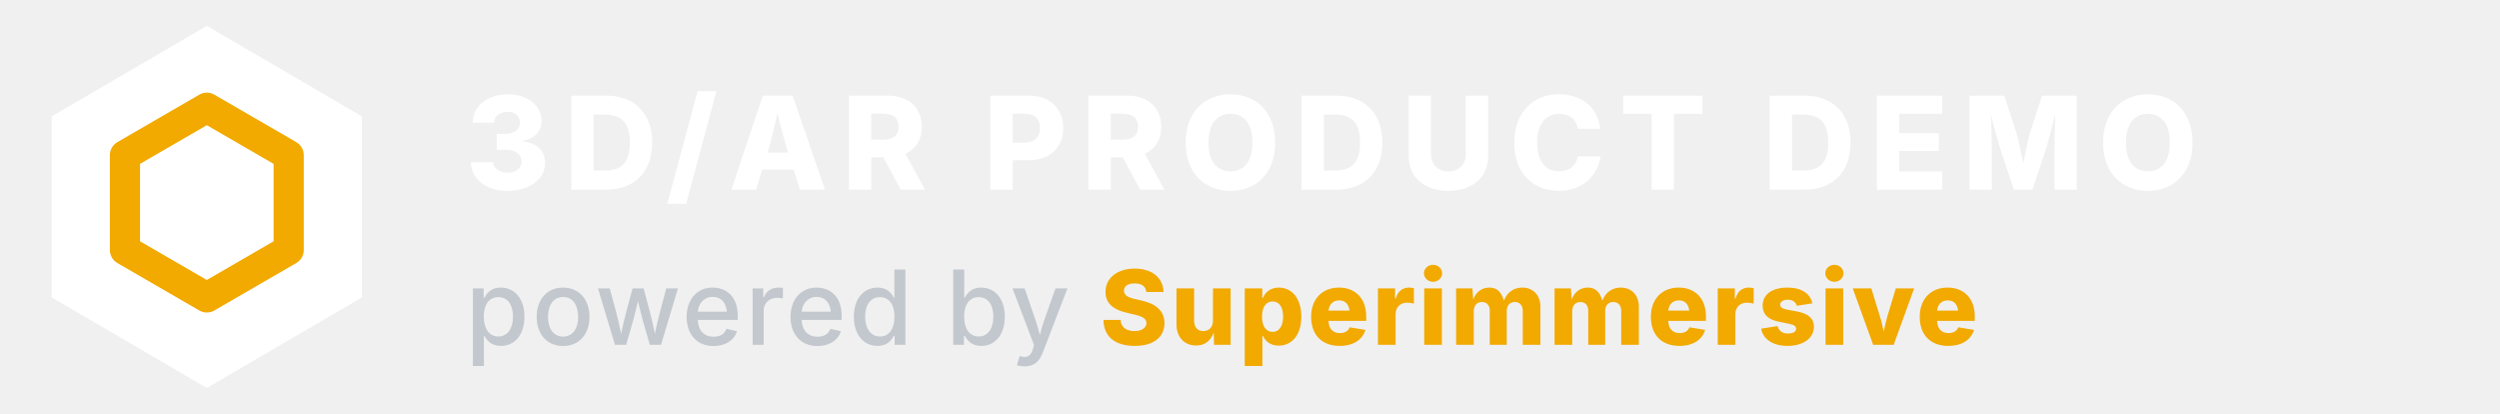
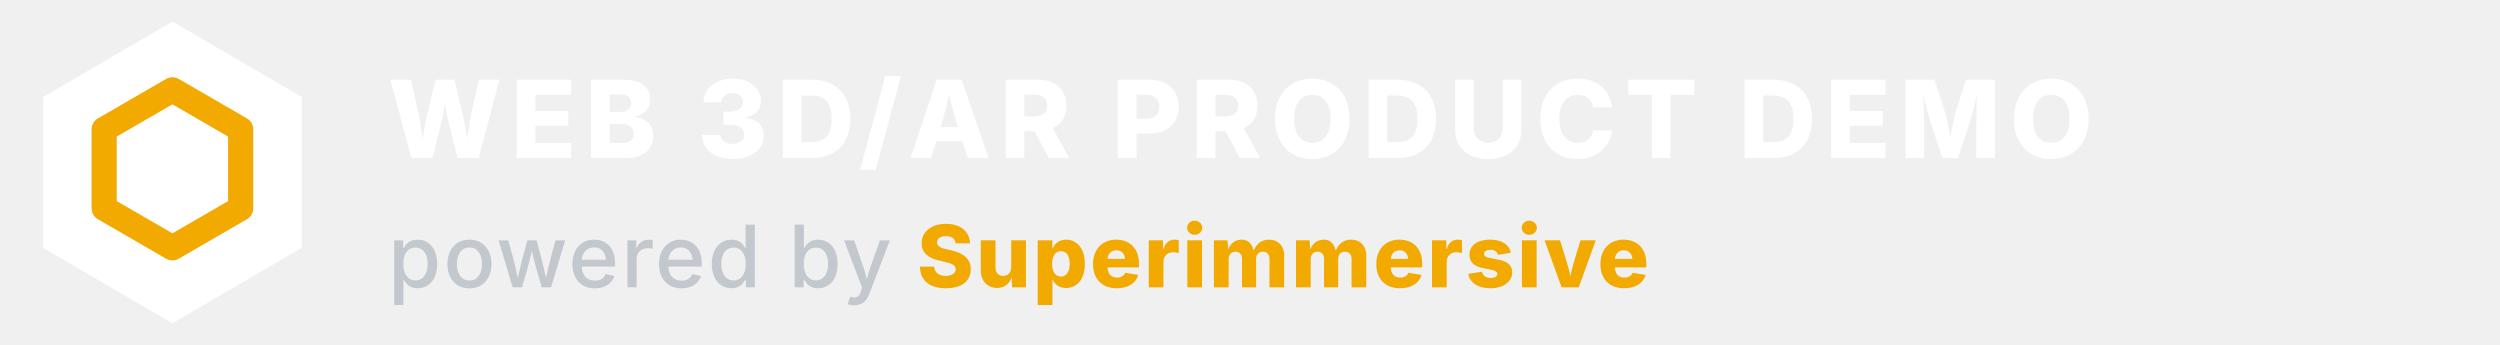
- <svg xmlns="http://www.w3.org/2000/svg" viewBox="0 0 290 48" role="img" aria-label="3D/AR product demo powered by Superimmersive">
+ <svg xmlns="http://www.w3.org/2000/svg" viewBox="0 0 348 48" role="img" aria-label="Web 3D/AR product demo powered by Superimmersive">
  <path d="M24 3 42 13.5v21L24 45 6 34.5v-21L24 3Z" fill="#ffffff" />
  <path d="M24 12.5 33.5 18v11L24 34.5 14.5 29V18L24 12.5Z" fill="none" stroke="#f2a900" stroke-width="3.5" stroke-linejoin="round" />
-   <text x="54" y="22" font-family="Inter, Arial, sans-serif" font-size="15" font-weight="800" letter-spacing="1.6" fill="#ffffff">3D/AR PRODUCT DEMO</text>
+   <text x="54" y="22" font-family="Inter, Arial, sans-serif" font-size="15" font-weight="800" letter-spacing="1.2" fill="#ffffff">WEB 3D/AR PRODUCT DEMO</text>
  <text x="54" y="40" font-family="Inter, Arial, sans-serif" font-size="12" font-weight="500" letter-spacing="0.3" fill="#c3c8ce">powered by <tspan font-weight="800" fill="#f2a900">Superimmersive</tspan>
  </text>
</svg>
